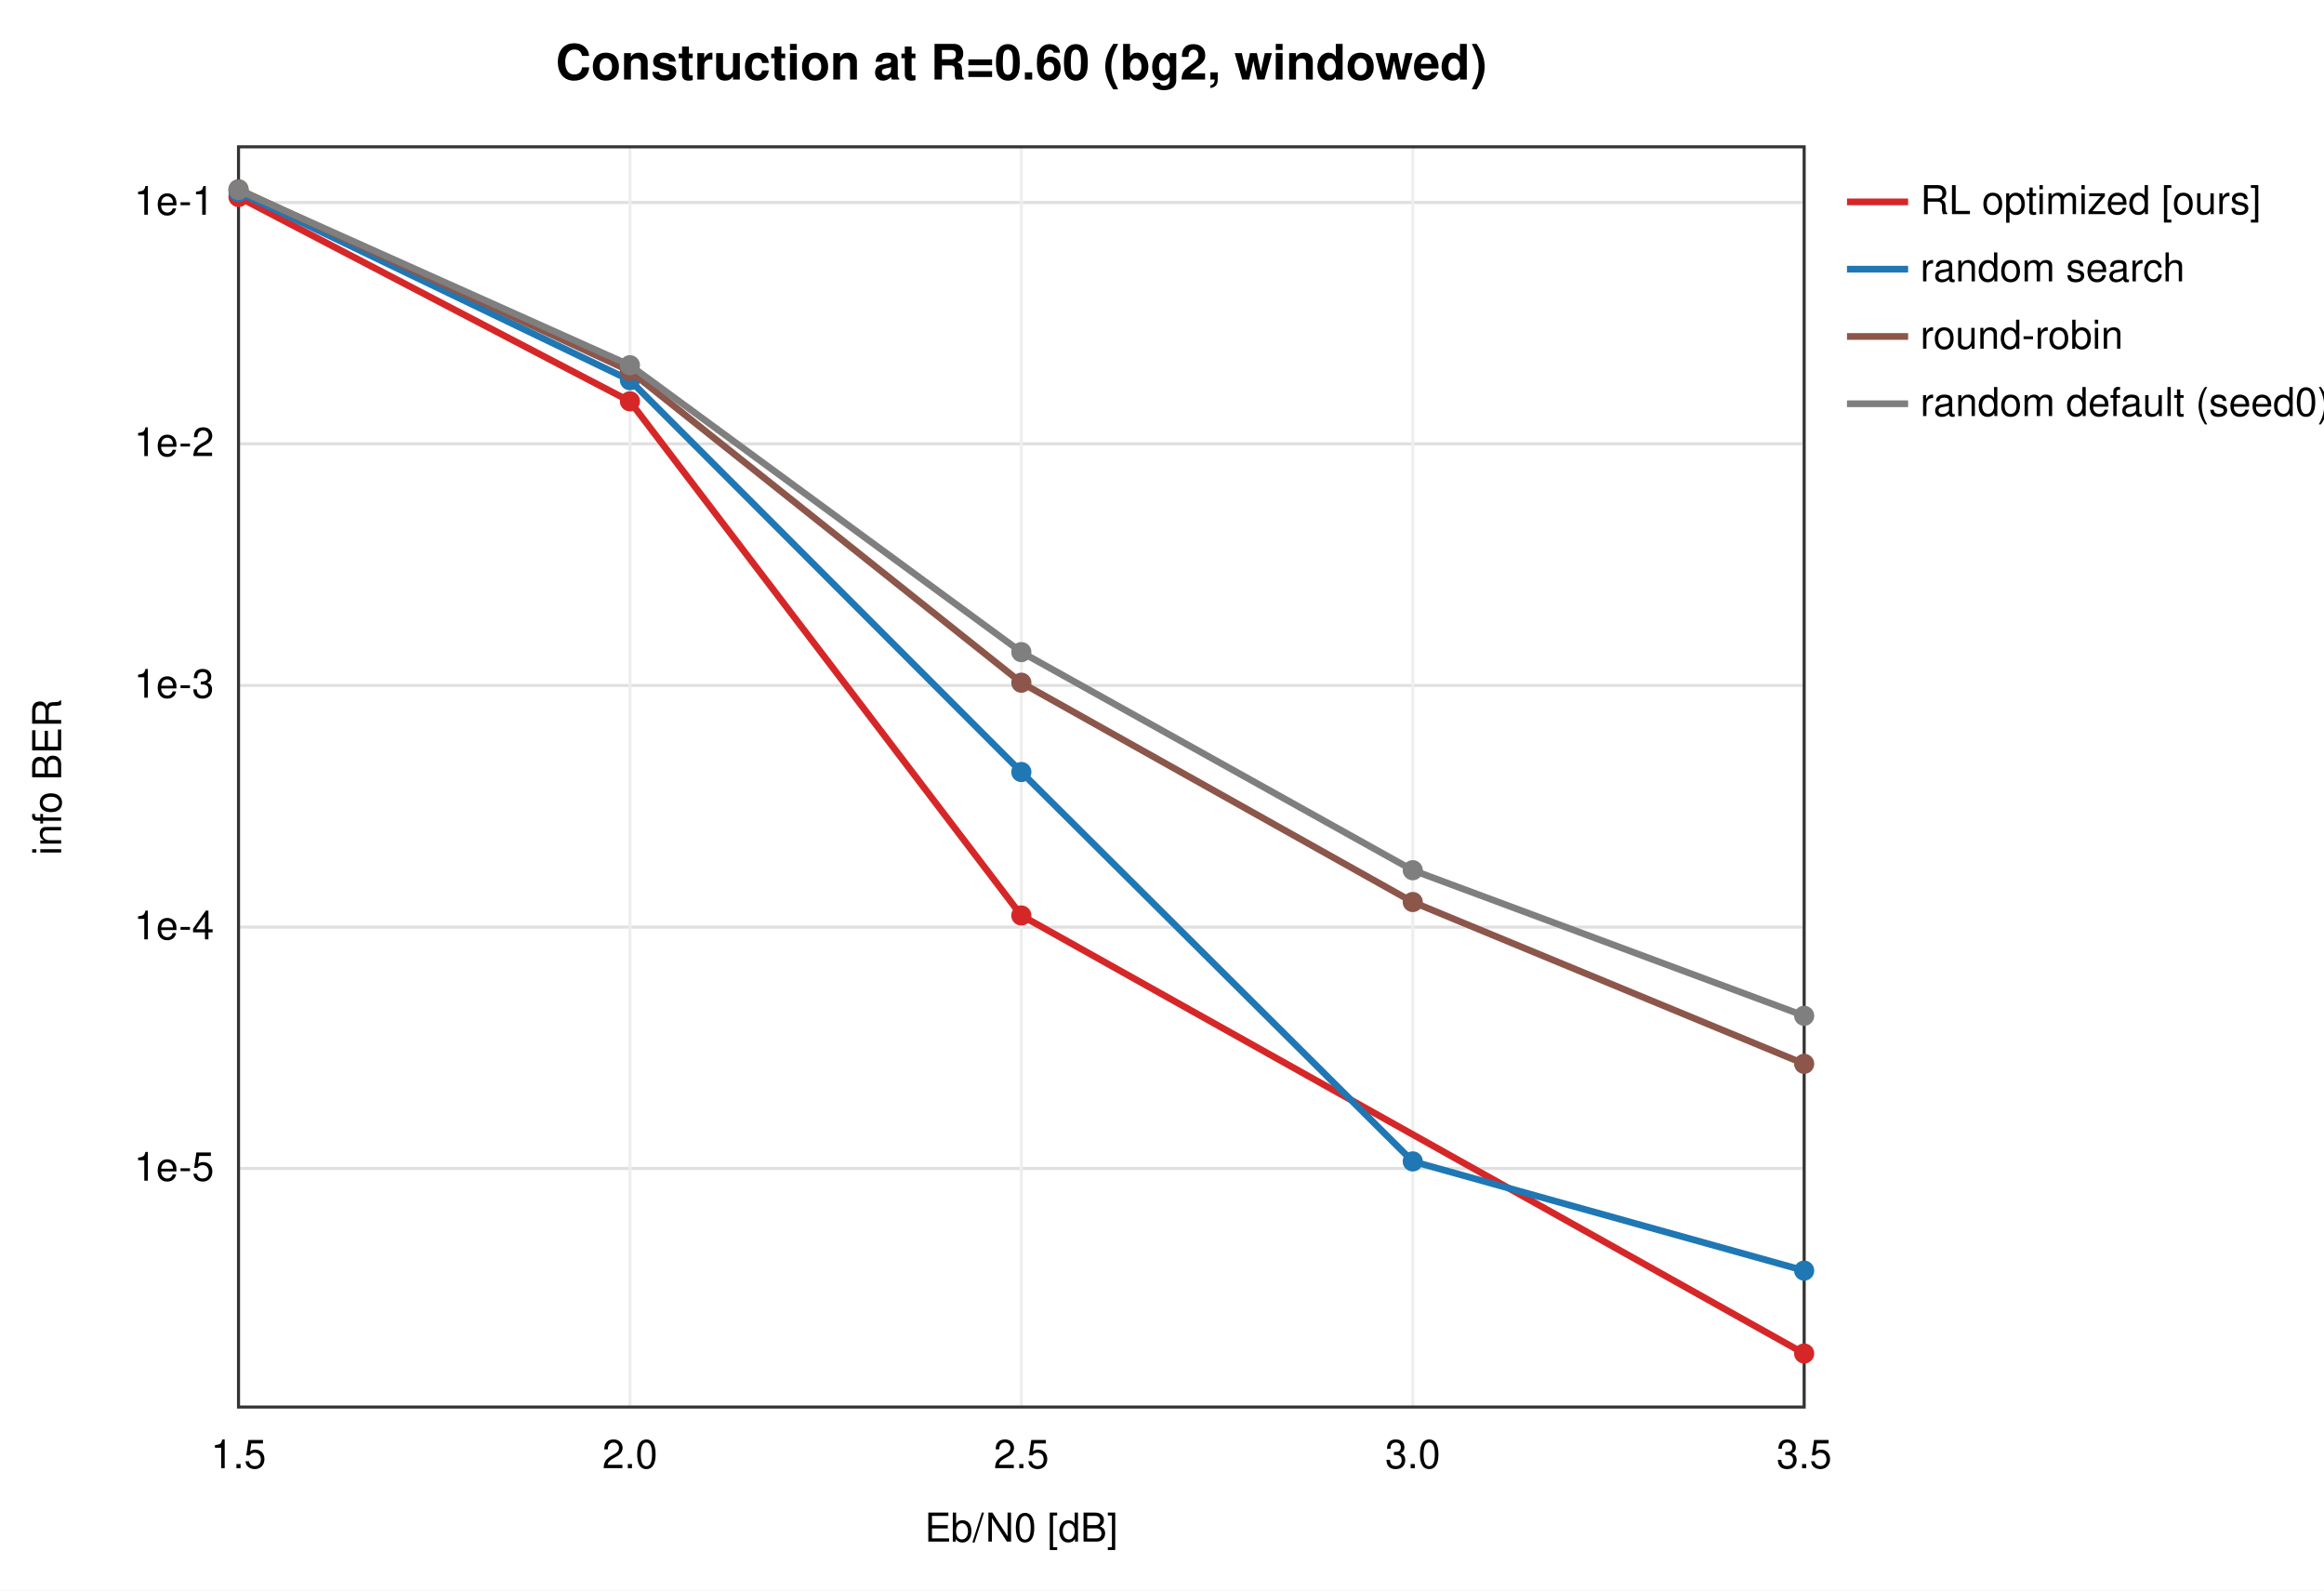
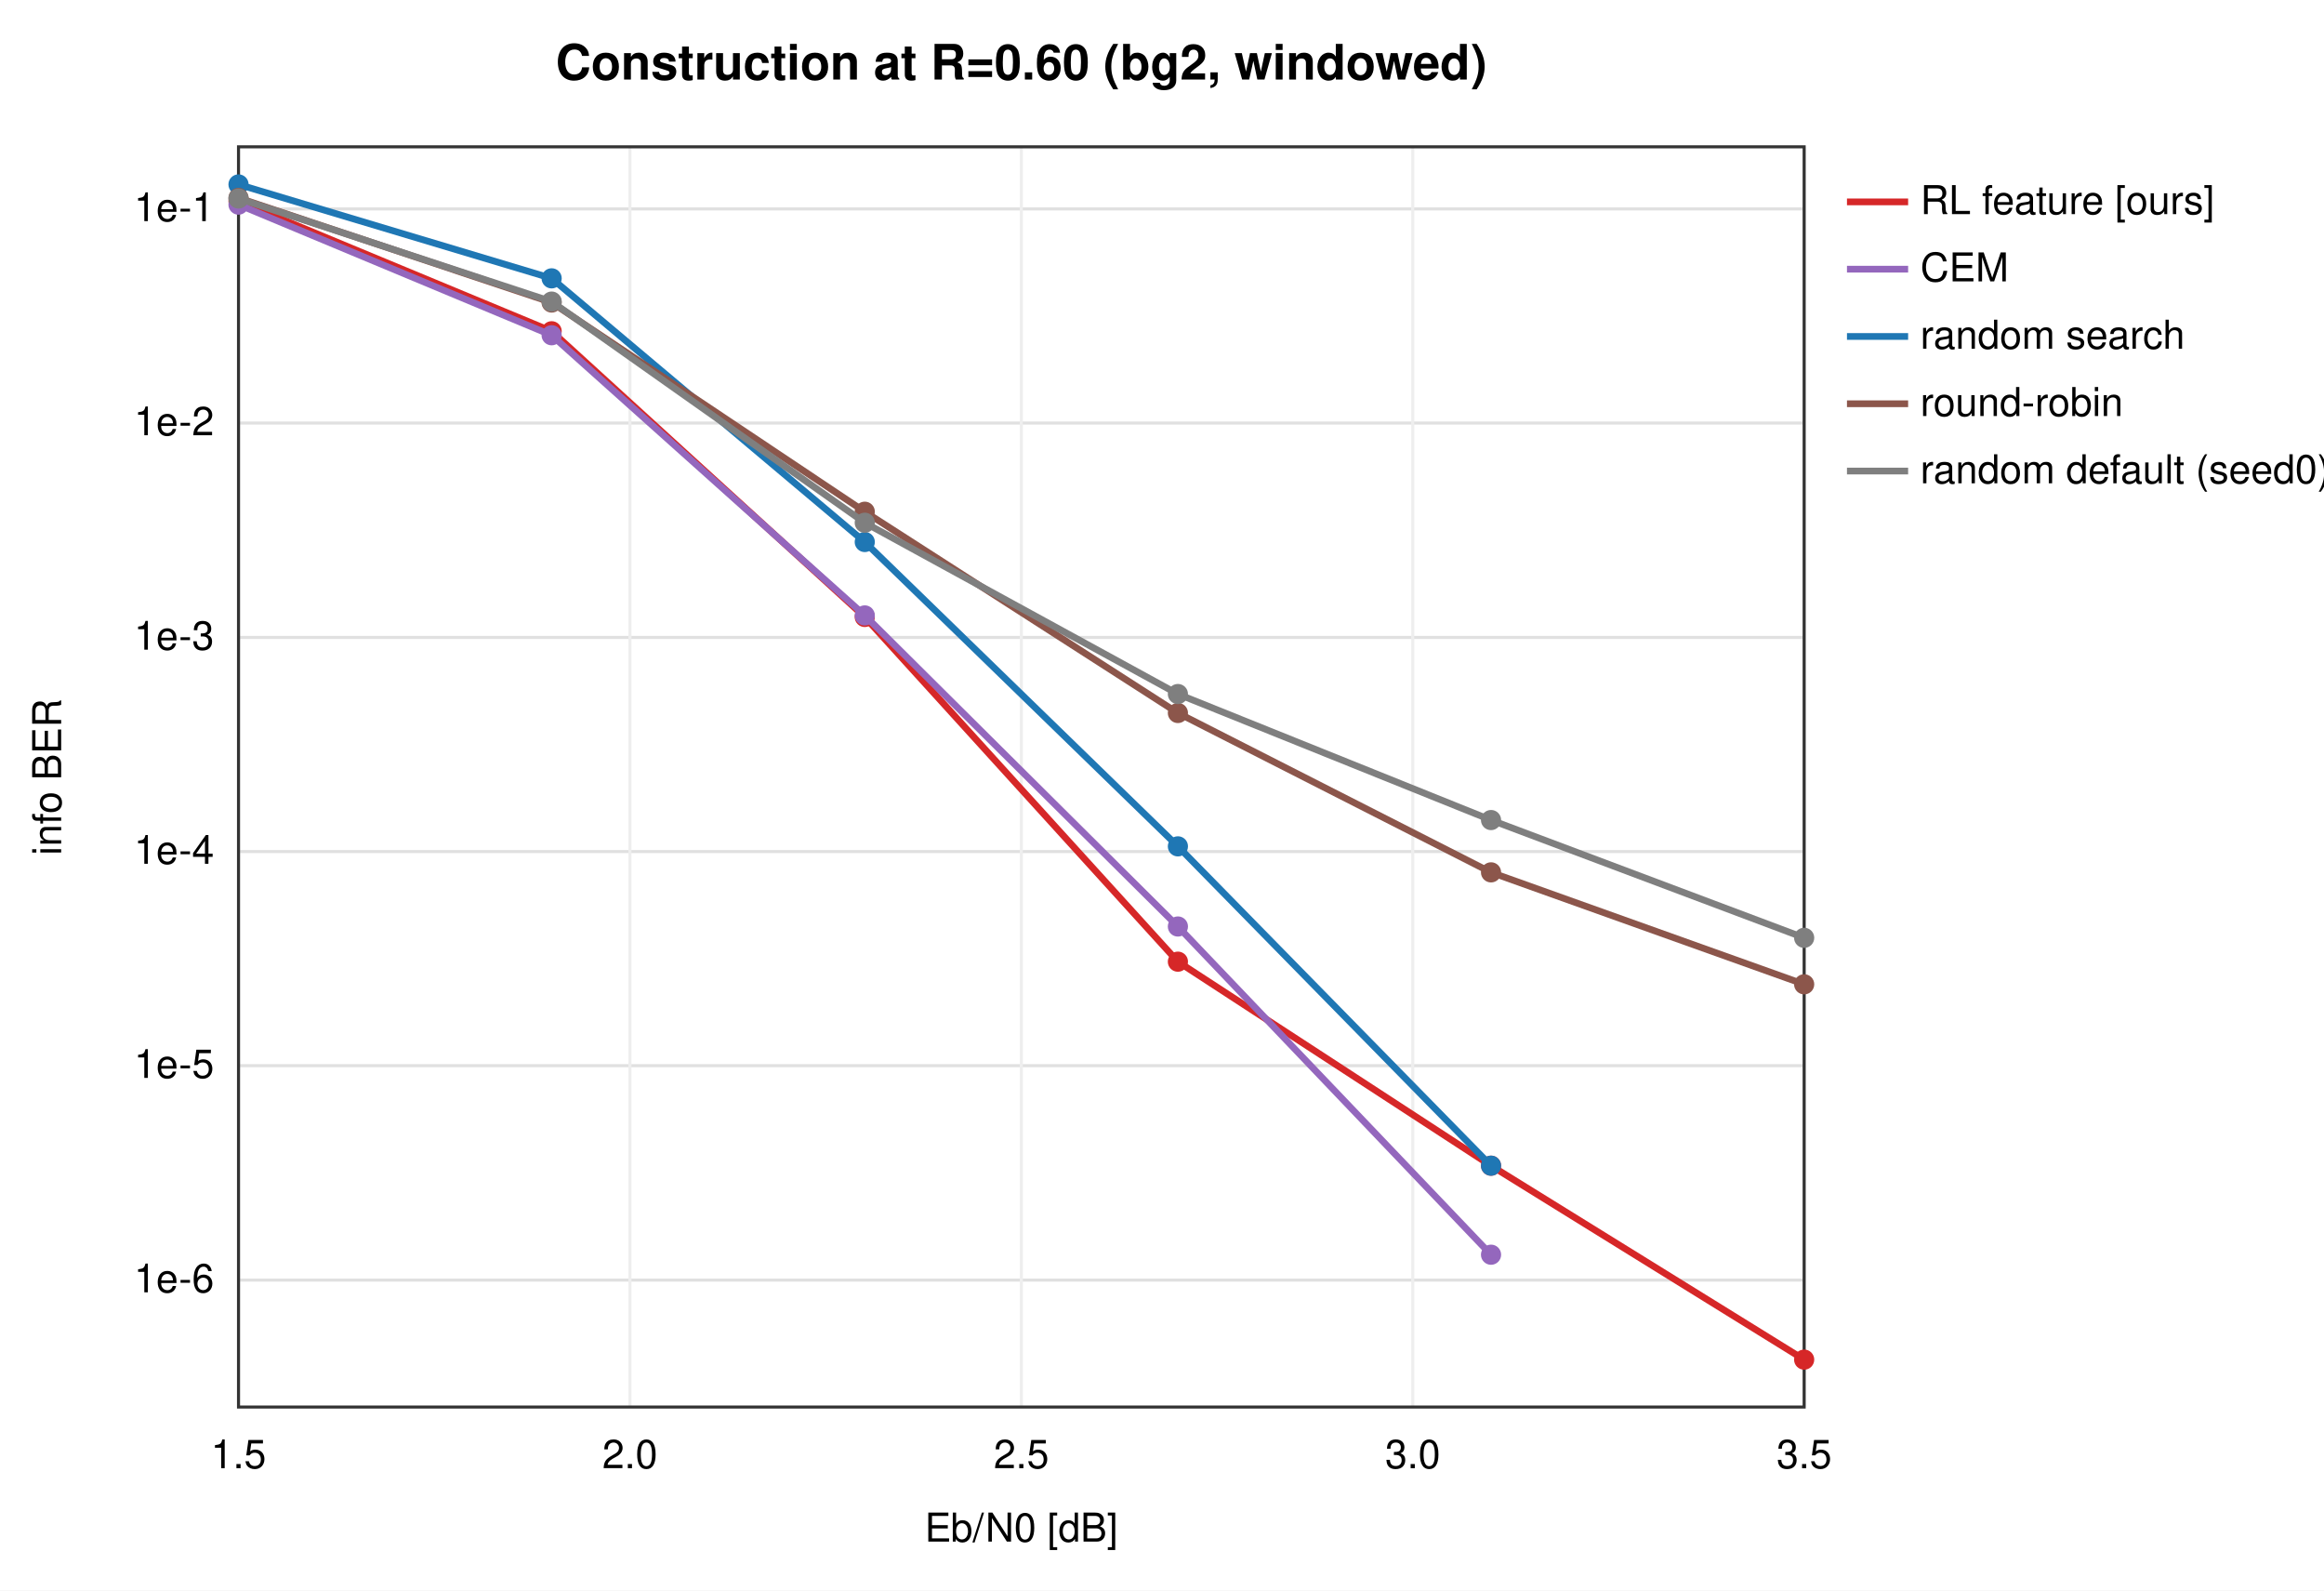
<svg xmlns="http://www.w3.org/2000/svg" width="760" height="520" font-family="Helvetica,Arial,sans-serif" font-size="13">
  <rect width="760" height="520" fill="white" />
  <text x="334.0" y="26" text-anchor="middle" font-size="16" font-weight="bold">Construction at R=0.60 (bg2, windowed)</text>
-   <line x1="78" y1="382.0" x2="590" y2="382.0" stroke="#e0e0e0" />
-   <text x="70" y="386.0" text-anchor="end">1e-5</text>
-   <line x1="78" y1="303.1" x2="590" y2="303.1" stroke="#e0e0e0" />
-   <text x="70" y="307.1" text-anchor="end">1e-4</text>
-   <line x1="78" y1="224.1" x2="590" y2="224.1" stroke="#e0e0e0" />
-   <text x="70" y="228.1" text-anchor="end">1e-3</text>
-   <line x1="78" y1="145.1" x2="590" y2="145.1" stroke="#e0e0e0" />
-   <text x="70" y="149.1" text-anchor="end">1e-2</text>
-   <line x1="78" y1="66.2" x2="590" y2="66.2" stroke="#e0e0e0" />
-   <text x="70" y="70.2" text-anchor="end">1e-1</text>
+   <line x1="78" y1="418.5" x2="590" y2="418.5" stroke="#e0e0e0" />
+   <text x="70" y="422.5" text-anchor="end">1e-6</text>
+   <line x1="78" y1="348.4" x2="590" y2="348.4" stroke="#e0e0e0" />
+   <text x="70" y="352.4" text-anchor="end">1e-5</text>
+   <line x1="78" y1="278.4" x2="590" y2="278.4" stroke="#e0e0e0" />
+   <text x="70" y="282.4" text-anchor="end">1e-4</text>
+   <line x1="78" y1="208.4" x2="590" y2="208.4" stroke="#e0e0e0" />
+   <text x="70" y="212.4" text-anchor="end">1e-3</text>
+   <line x1="78" y1="138.3" x2="590" y2="138.3" stroke="#e0e0e0" />
+   <text x="70" y="142.3" text-anchor="end">1e-2</text>
+   <line x1="78" y1="68.3" x2="590" y2="68.3" stroke="#e0e0e0" />
+   <text x="70" y="72.3" text-anchor="end">1e-1</text>
  <line x1="78.0" y1="48" x2="78.0" y2="460" stroke="#eee" />
  <text x="78.0" y="480.0" text-anchor="middle">1.5</text>
  <line x1="206.0" y1="48" x2="206.0" y2="460" stroke="#eee" />
  <text x="206.0" y="480.0" text-anchor="middle">2.0</text>
  <line x1="334.0" y1="48" x2="334.0" y2="460" stroke="#eee" />
  <text x="334.0" y="480.0" text-anchor="middle">2.5</text>
  <line x1="462.0" y1="48" x2="462.0" y2="460" stroke="#eee" />
  <text x="462.0" y="480.0" text-anchor="middle">3.0</text>
  <line x1="590.0" y1="48" x2="590.0" y2="460" stroke="#eee" />
  <text x="590.0" y="480.0" text-anchor="middle">3.5</text>
  <rect x="78" y="48" width="512" height="412" fill="none" stroke="#333" />
  <text x="334.0" y="504" text-anchor="middle">Eb/N0 [dB]</text>
  <text x="20" y="254.0" text-anchor="middle" transform="rotate(-90 20 254.0)">info BER</text>
-   <path d="M78.0,64.4 L206.0,131.2 L334.0,299.3 L590.0,442.5" fill="none" stroke="#d62728" stroke-width="2.2" />
-   <circle cx="78.0" cy="64.4" r="3.3" fill="#d62728" />
-   <circle cx="206.0" cy="131.2" r="3.3" fill="#d62728" />
-   <circle cx="334.0" cy="299.3" r="3.3" fill="#d62728" />
-   <circle cx="590.0" cy="442.5" r="3.3" fill="#d62728" />
+   <path d="M78.0,65.8 L180.4,108.3 L282.8,201.7 L385.2,314.4 L487.6,381.1 L590.0,444.5" fill="none" stroke="#d62728" stroke-width="2.2" />
+   <circle cx="78.0" cy="65.8" r="3.3" fill="#d62728" />
+   <circle cx="180.4" cy="108.3" r="3.3" fill="#d62728" />
+   <circle cx="282.8" cy="201.7" r="3.3" fill="#d62728" />
+   <circle cx="385.2" cy="314.4" r="3.3" fill="#d62728" />
+   <circle cx="487.6" cy="381.1" r="3.3" fill="#d62728" />
+   <circle cx="590.0" cy="444.5" r="3.3" fill="#d62728" />
  <line x1="604" y1="66" x2="624" y2="66" stroke="#d62728" stroke-width="2.2" />
-   <text x="628" y="70">RL optimized [ours]</text>
-   <path d="M78.0,62.8 L206.0,124.3 L334.0,252.4 L462.0,379.7 L590.0,415.4" fill="none" stroke="#1f77b4" stroke-width="2.2" />
-   <circle cx="78.0" cy="62.8" r="3.3" fill="#1f77b4" />
-   <circle cx="206.0" cy="124.3" r="3.3" fill="#1f77b4" />
-   <circle cx="334.0" cy="252.4" r="3.3" fill="#1f77b4" />
-   <circle cx="462.0" cy="379.7" r="3.3" fill="#1f77b4" />
-   <circle cx="590.0" cy="415.4" r="3.3" fill="#1f77b4" />
-   <line x1="604" y1="88" x2="624" y2="88" stroke="#1f77b4" stroke-width="2.2" />
-   <text x="628" y="92">random search</text>
-   <path d="M78.0,61.9 L206.0,121.3 L334.0,223.2 L462.0,294.9 L590.0,347.8" fill="none" stroke="#8c564b" stroke-width="2.2" />
-   <circle cx="78.0" cy="61.9" r="3.3" fill="#8c564b" />
-   <circle cx="206.0" cy="121.3" r="3.3" fill="#8c564b" />
-   <circle cx="334.0" cy="223.2" r="3.3" fill="#8c564b" />
-   <circle cx="462.0" cy="294.9" r="3.3" fill="#8c564b" />
-   <circle cx="590.0" cy="347.8" r="3.3" fill="#8c564b" />
-   <line x1="604" y1="110" x2="624" y2="110" stroke="#8c564b" stroke-width="2.2" />
-   <text x="628" y="114">round-robin</text>
-   <path d="M78.0,62.1 L206.0,119.4 L334.0,213.2 L462.0,284.5 L590.0,332.1" fill="none" stroke="#7f7f7f" stroke-width="2.2" />
-   <circle cx="78.0" cy="62.1" r="3.3" fill="#7f7f7f" />
-   <circle cx="206.0" cy="119.4" r="3.3" fill="#7f7f7f" />
-   <circle cx="334.0" cy="213.2" r="3.3" fill="#7f7f7f" />
-   <circle cx="462.0" cy="284.5" r="3.3" fill="#7f7f7f" />
-   <circle cx="590.0" cy="332.1" r="3.3" fill="#7f7f7f" />
-   <line x1="604" y1="132" x2="624" y2="132" stroke="#7f7f7f" stroke-width="2.2" />
-   <text x="628" y="136">random default (seed0)</text>
+   <text x="628" y="70">RL feature [ours]</text>
+   <path d="M78.0,66.9 L180.4,109.6 L282.8,201.2 L385.2,302.9 L487.6,410.2" fill="none" stroke="#9467bd" stroke-width="2.2" />
+   <circle cx="78.0" cy="66.9" r="3.3" fill="#9467bd" />
+   <circle cx="180.4" cy="109.6" r="3.3" fill="#9467bd" />
+   <circle cx="282.8" cy="201.2" r="3.3" fill="#9467bd" />
+   <circle cx="385.2" cy="302.9" r="3.3" fill="#9467bd" />
+   <circle cx="487.6" cy="410.2" r="3.3" fill="#9467bd" />
+   <line x1="604" y1="88" x2="624" y2="88" stroke="#9467bd" stroke-width="2.2" />
+   <text x="628" y="92">CEM</text>
+   <path d="M78.0,60.3 L180.4,91.0 L282.8,177.2 L385.2,276.7 L487.6,381.1" fill="none" stroke="#1f77b4" stroke-width="2.2" />
+   <circle cx="78.0" cy="60.3" r="3.3" fill="#1f77b4" />
+   <circle cx="180.4" cy="91.0" r="3.3" fill="#1f77b4" />
+   <circle cx="282.8" cy="177.2" r="3.3" fill="#1f77b4" />
+   <circle cx="385.2" cy="276.7" r="3.3" fill="#1f77b4" />
+   <circle cx="487.6" cy="381.1" r="3.3" fill="#1f77b4" />
+   <line x1="604" y1="110" x2="624" y2="110" stroke="#1f77b4" stroke-width="2.2" />
+   <text x="628" y="114">random search</text>
+   <path d="M78.0,64.7 L180.4,98.9 L282.8,167.3 L385.2,233.1 L487.6,285.2 L590.0,321.8" fill="none" stroke="#8c564b" stroke-width="2.2" />
+   <circle cx="78.0" cy="64.7" r="3.3" fill="#8c564b" />
+   <circle cx="180.4" cy="98.9" r="3.3" fill="#8c564b" />
+   <circle cx="282.8" cy="167.3" r="3.3" fill="#8c564b" />
+   <circle cx="385.2" cy="233.1" r="3.3" fill="#8c564b" />
+   <circle cx="487.6" cy="285.2" r="3.3" fill="#8c564b" />
+   <circle cx="590.0" cy="321.8" r="3.3" fill="#8c564b" />
+   <line x1="604" y1="132" x2="624" y2="132" stroke="#8c564b" stroke-width="2.2" />
+   <text x="628" y="136">round-robin</text>
+   <path d="M78.0,64.9 L180.4,98.6 L282.8,170.9 L385.2,226.9 L487.6,268.1 L590.0,306.6" fill="none" stroke="#7f7f7f" stroke-width="2.2" />
+   <circle cx="78.0" cy="64.9" r="3.3" fill="#7f7f7f" />
+   <circle cx="180.4" cy="98.6" r="3.3" fill="#7f7f7f" />
+   <circle cx="282.8" cy="170.9" r="3.3" fill="#7f7f7f" />
+   <circle cx="385.2" cy="226.9" r="3.3" fill="#7f7f7f" />
+   <circle cx="487.6" cy="268.1" r="3.3" fill="#7f7f7f" />
+   <circle cx="590.0" cy="306.6" r="3.3" fill="#7f7f7f" />
+   <line x1="604" y1="154" x2="624" y2="154" stroke="#7f7f7f" stroke-width="2.2" />
+   <text x="628" y="158">random default (seed0)</text>
</svg>
